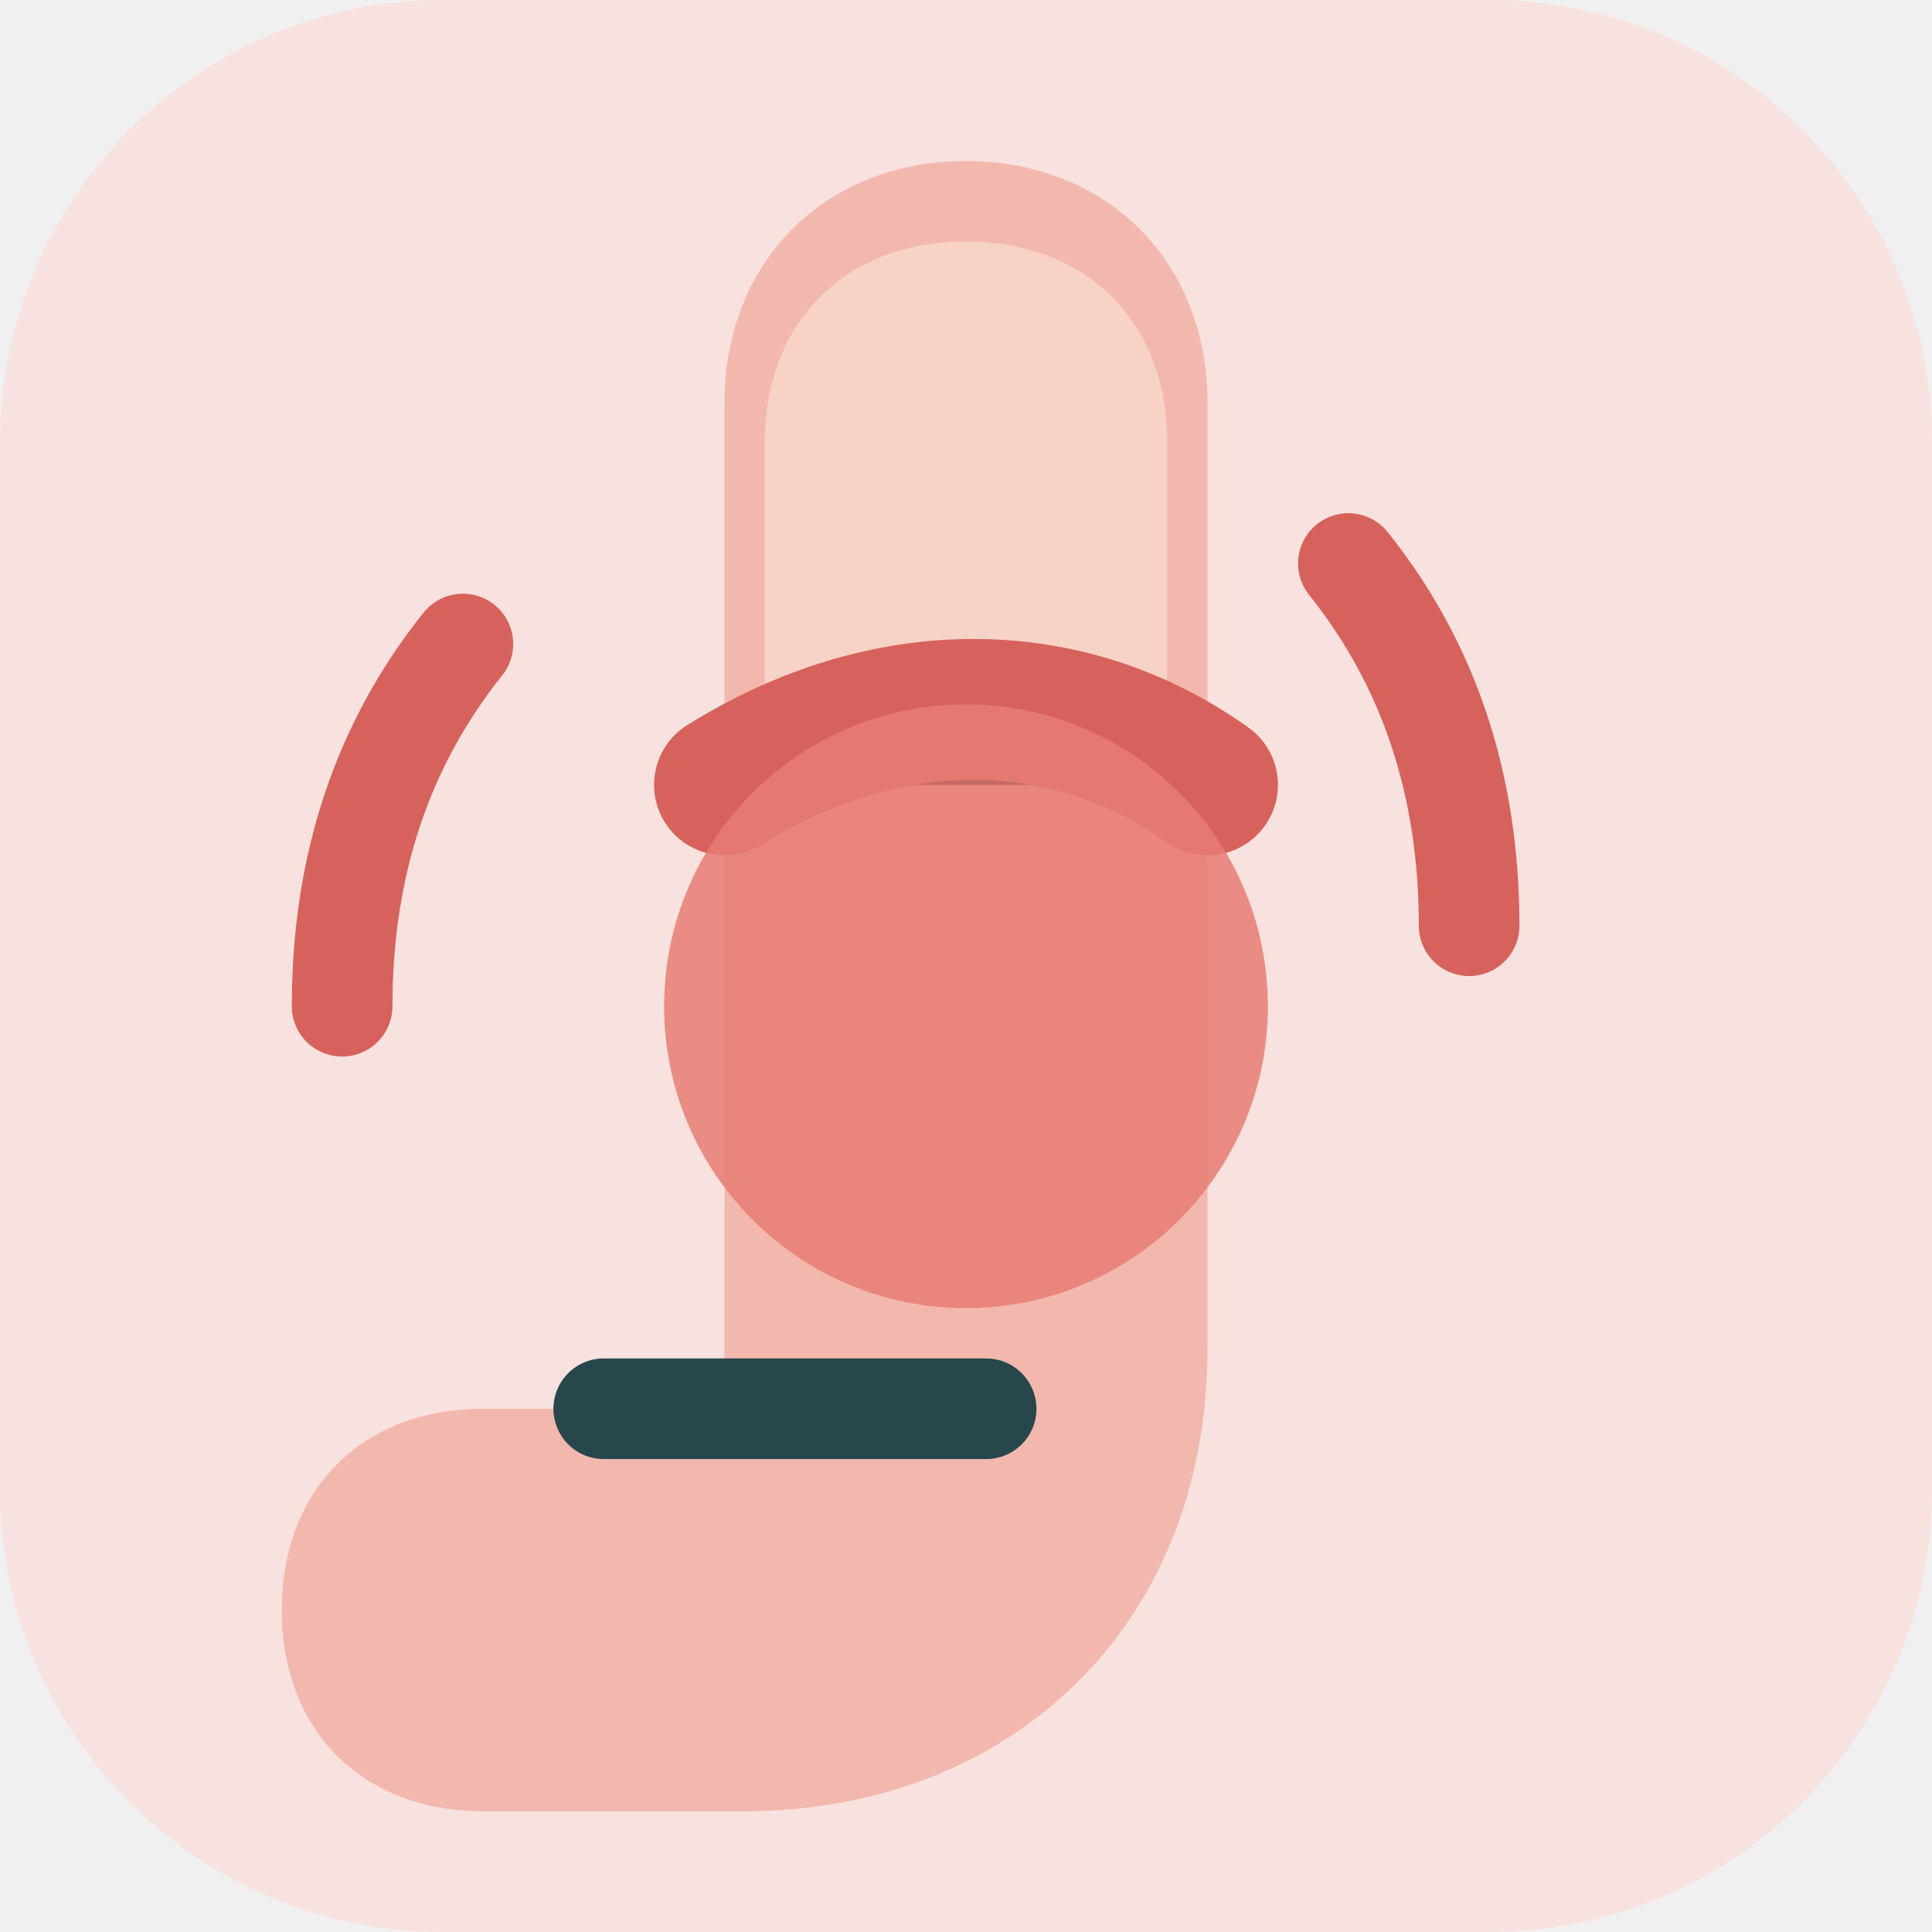
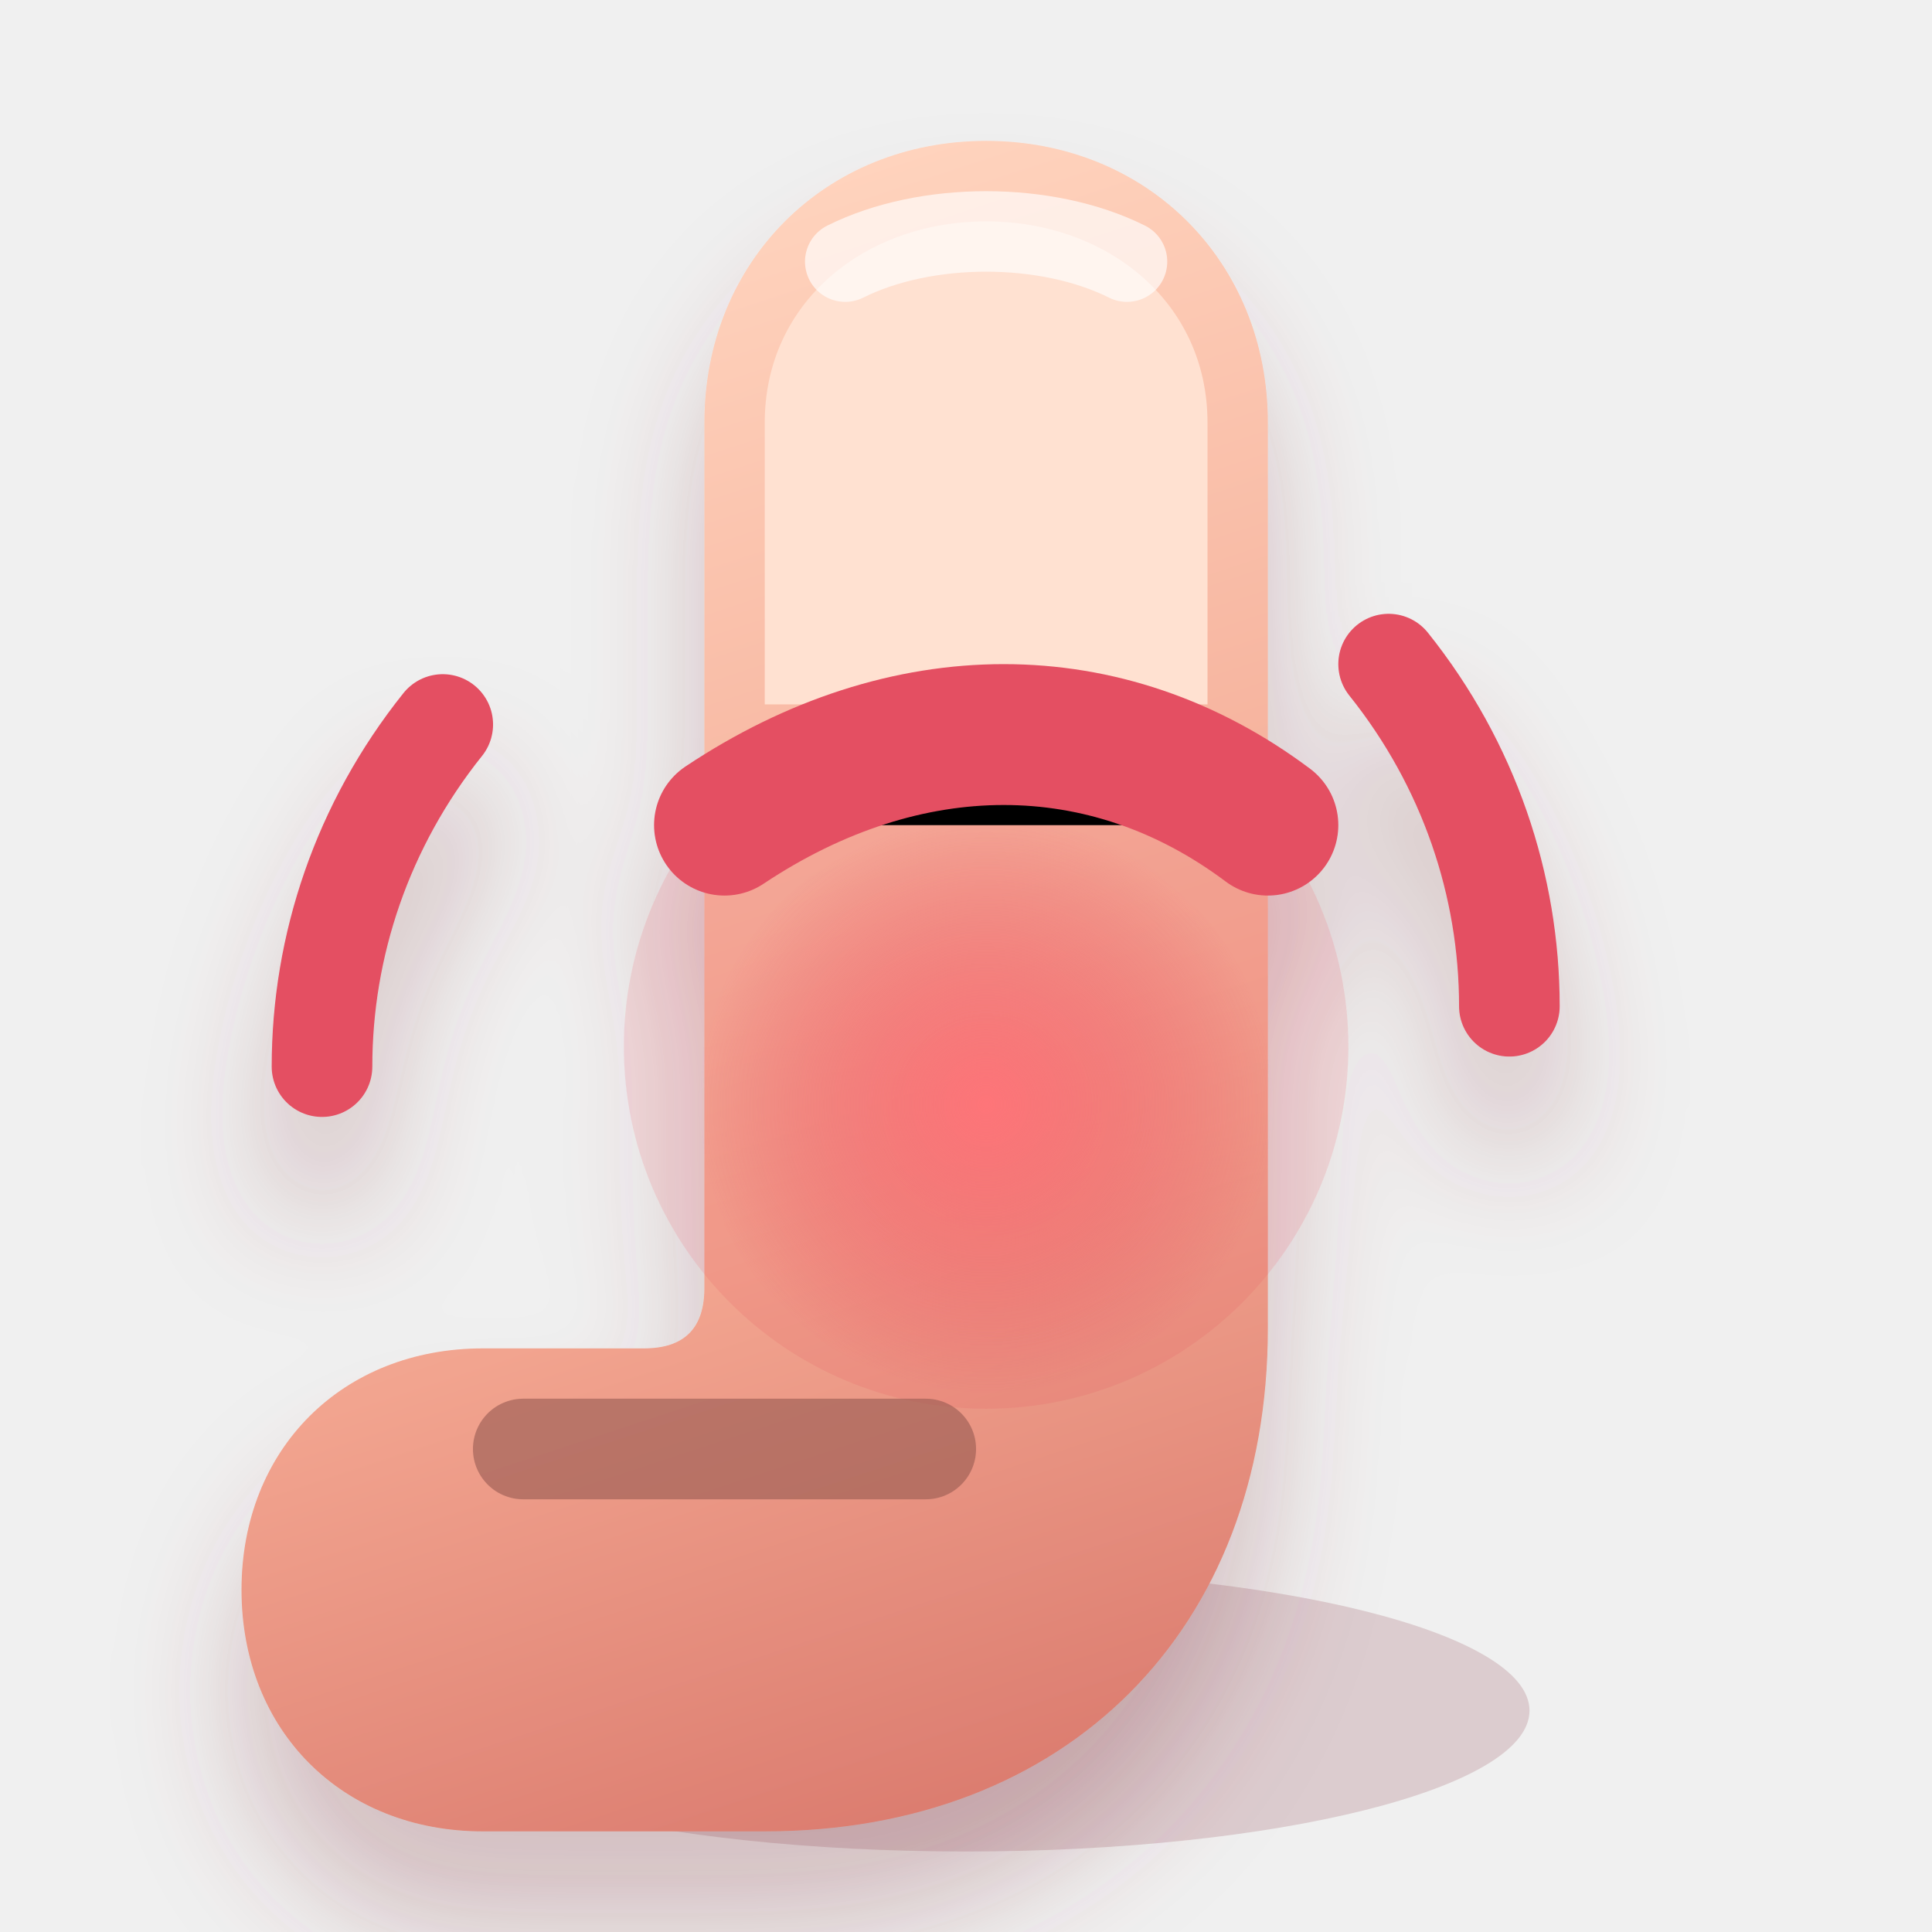
<svg xmlns="http://www.w3.org/2000/svg" viewBox="0 0 96 96" role="img" aria-labelledby="title">
-   <rect width="96" height="96" rx="22" fill="#F8E2DF" />
-   <path d="M36 20c0-7 5-12 12-12s12 5 12 12v47c0 14-10 23-23 23H24c-6 0-10-4-10-10s4-10 10-10h9c2 0 3-1 3-3V20Z" fill="#F3B8AD" />
-   <path d="M38 22c0-6 4-10 10-10s10 4 10 10v12H38V22Z" fill="#F7D2C7" />
-   <path d="M36 39c8-5 17-5 24 0" stroke="#D7625B" stroke-width="7" stroke-linecap="round" />
-   <circle cx="48" cy="50" r="15" fill="#E77C73" opacity=".85" />
-   <path d="M30 70h19" stroke="#27474D" stroke-width="5" stroke-linecap="round" />
-   <path d="M67 28c4 5 6 11 6 18M23 32c-4 5-6 11-6 18" stroke="#D7625B" stroke-width="5" stroke-linecap="round" />
+   <defs>
+     <linearGradient id="skin" x1="37" x2="63" y1="9" y2="88" gradientUnits="userSpaceOnUse">
+       <stop stop-color="#FFD4BE" />
+       <stop offset=".62" stop-color="#F2A48F" />
+       <stop offset="1" stop-color="#D9786C" />
+     </linearGradient>
+     <radialGradient id="redness" cx="50%" cy="58%" r="40%">
+       <stop stop-color="#FF6F76" stop-opacity=".9" />
+       <stop offset="1" stop-color="#E34455" stop-opacity=".14" />
+     </radialGradient>
+     <filter id="shadow" x="-15%" y="-15%" width="130%" height="135%">
+       <feDropShadow dx="0" dy="5" stdDeviation="3" flood-color="#8A3D49" flood-opacity=".27" />
+     </filter>
+   </defs>
+   <ellipse cx="48" cy="85" rx="28" ry="7" fill="#8A3D49" opacity=".2" />
+   <g filter="url(#shadow)">
+     <path d="M35 21c0-8 6-14 14-14s14 6 14 14v45c0 15-10 25-25 25H24c-7 0-12-5-12-12s5-12 12-12h8c2 0 3-1 3-3V21Z" fill="url(#skin)" />
+     <path d="M38 21c0-6 5-10 11-10s11 4 11 10v14H38V21Z" fill="#FFE1D1" />
+     <circle cx="49" cy="52" r="18" fill="url(#redness)" />
+     <path d="M36 41c9-6 19-6 27 0" stroke="#E44F62" stroke-width="7" stroke-linecap="round" />
+     <path d="M26 72h20" stroke="#9D5D55" stroke-width="5" stroke-linecap="round" opacity=".65" />
+     <path d="M69 33c4 5 6 11 6 17M22 36c-4 5-6 11-6 17" stroke="#E44F62" stroke-width="5" stroke-linecap="round" />
+     <path d="M42 13c4-2 10-2 14 0" stroke="#FFFFFF" stroke-width="4" stroke-linecap="round" opacity=".65" />
+   </g>
</svg>
